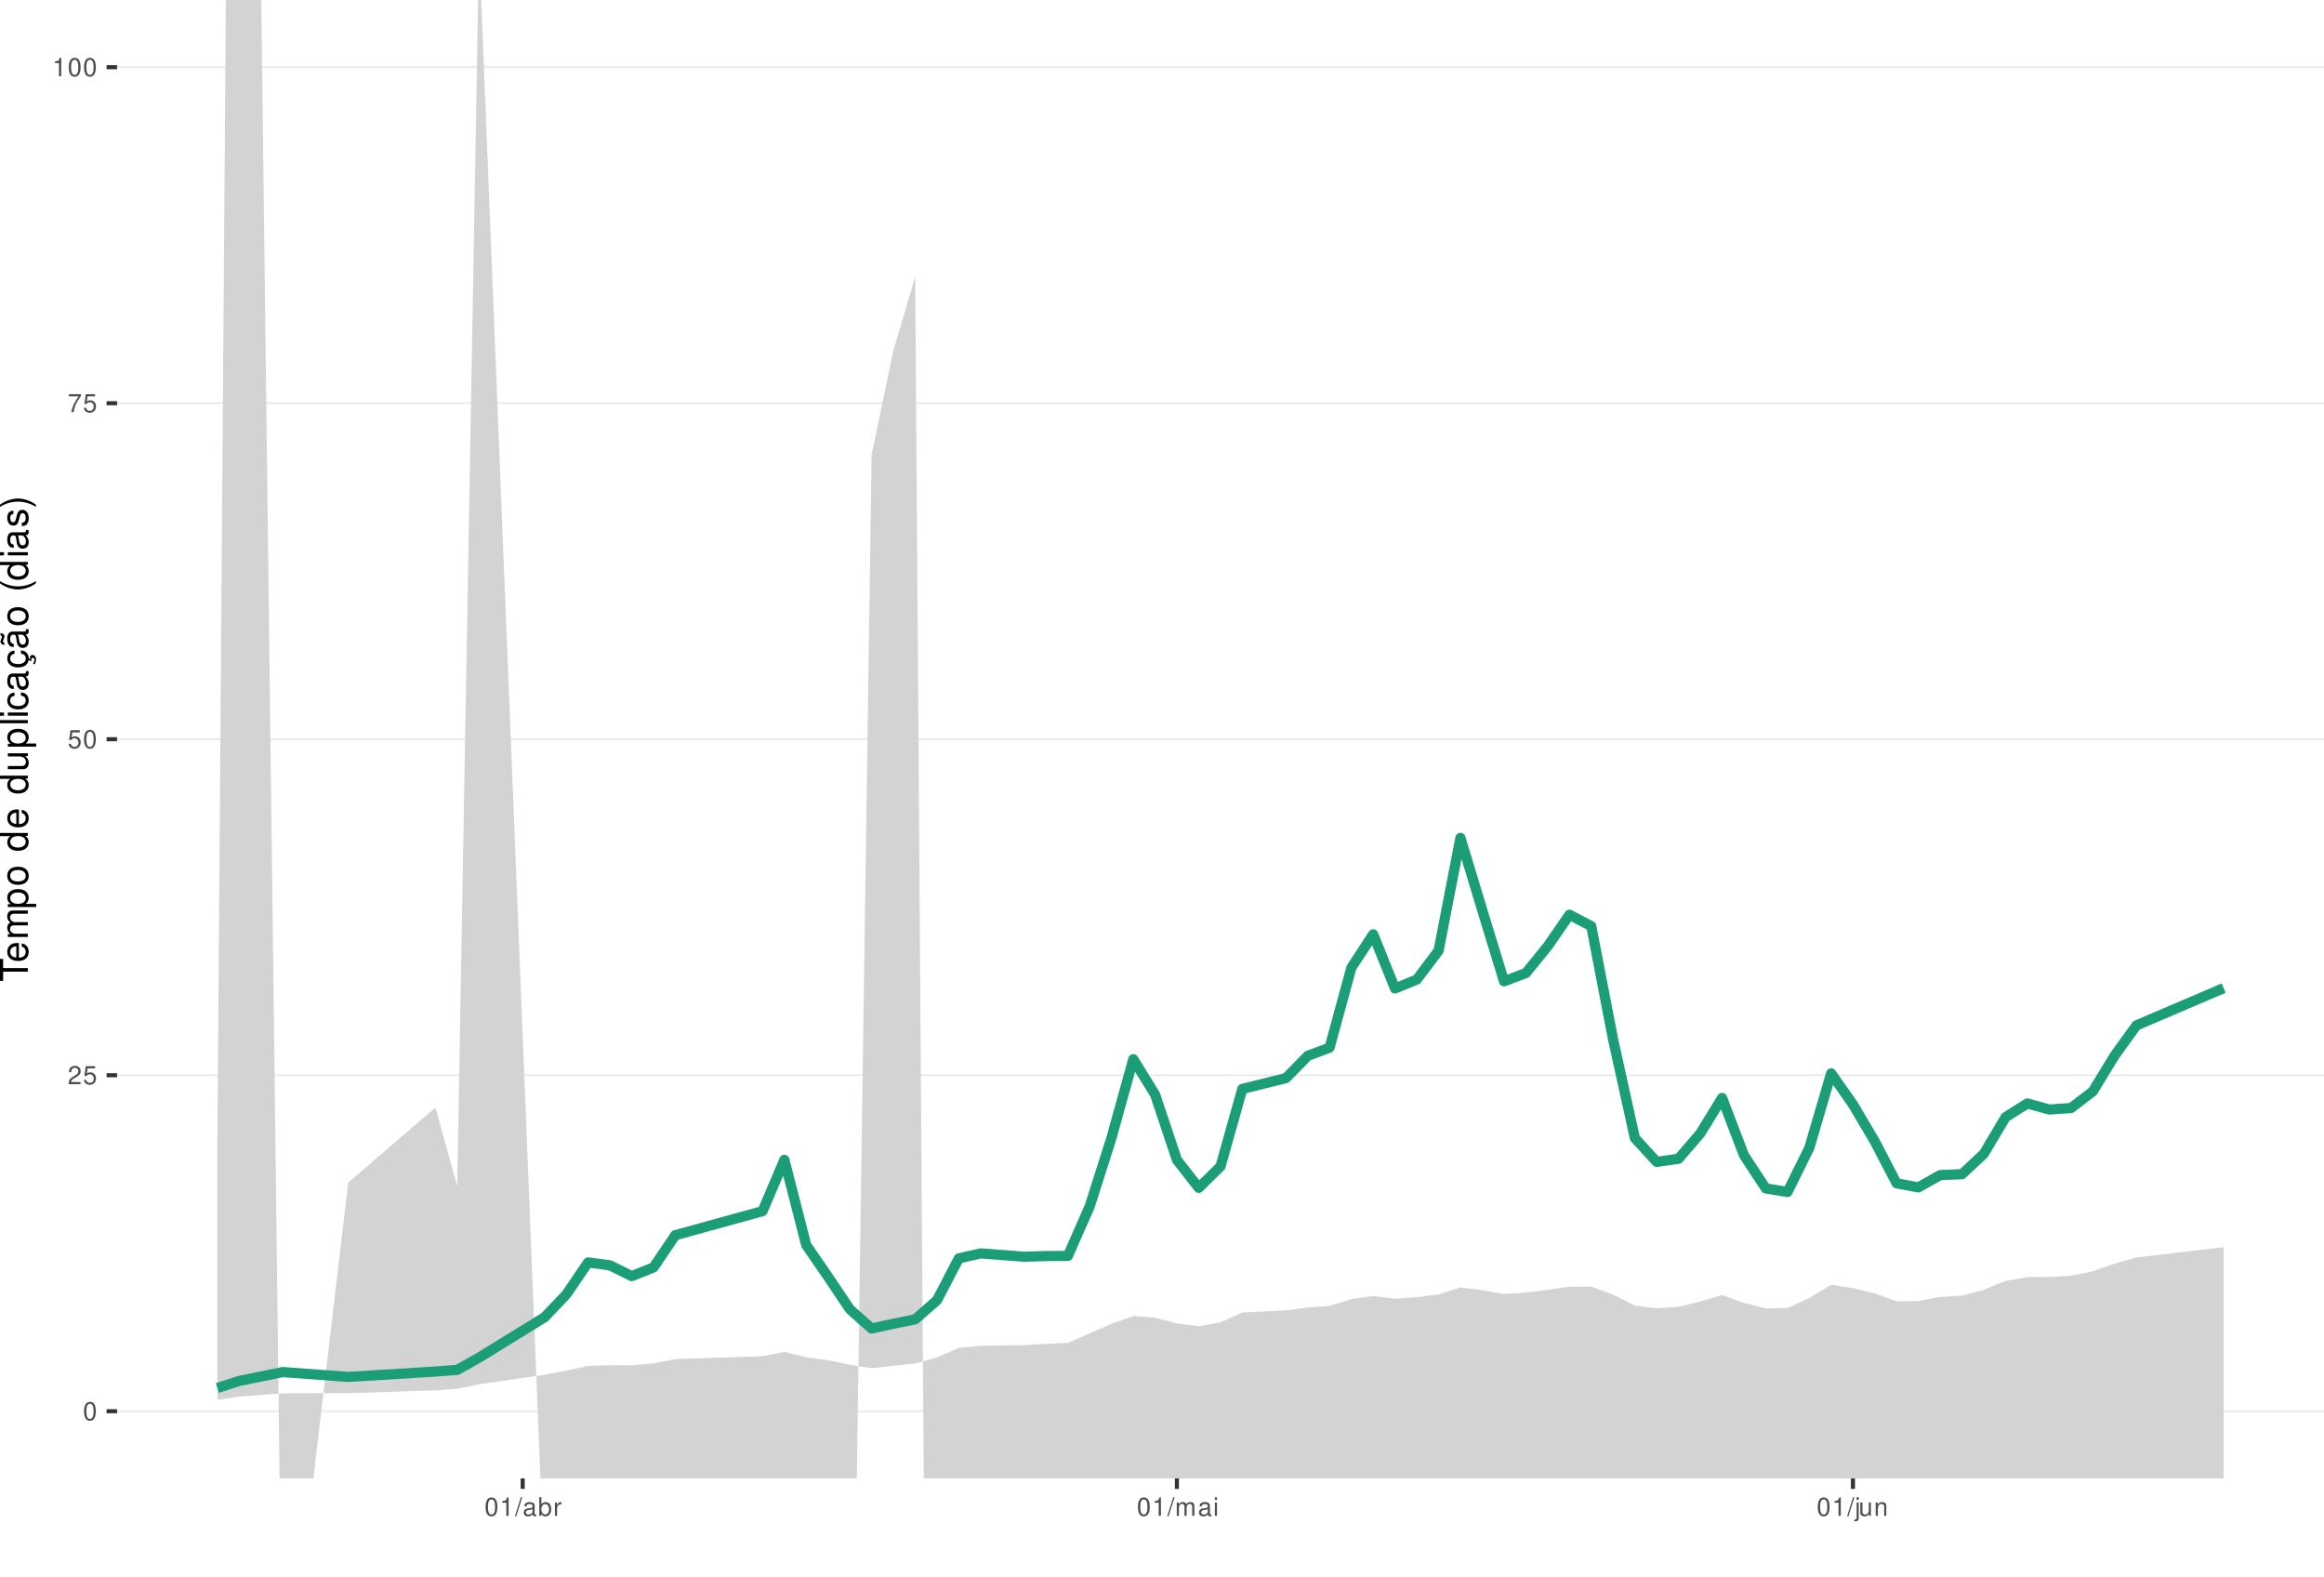
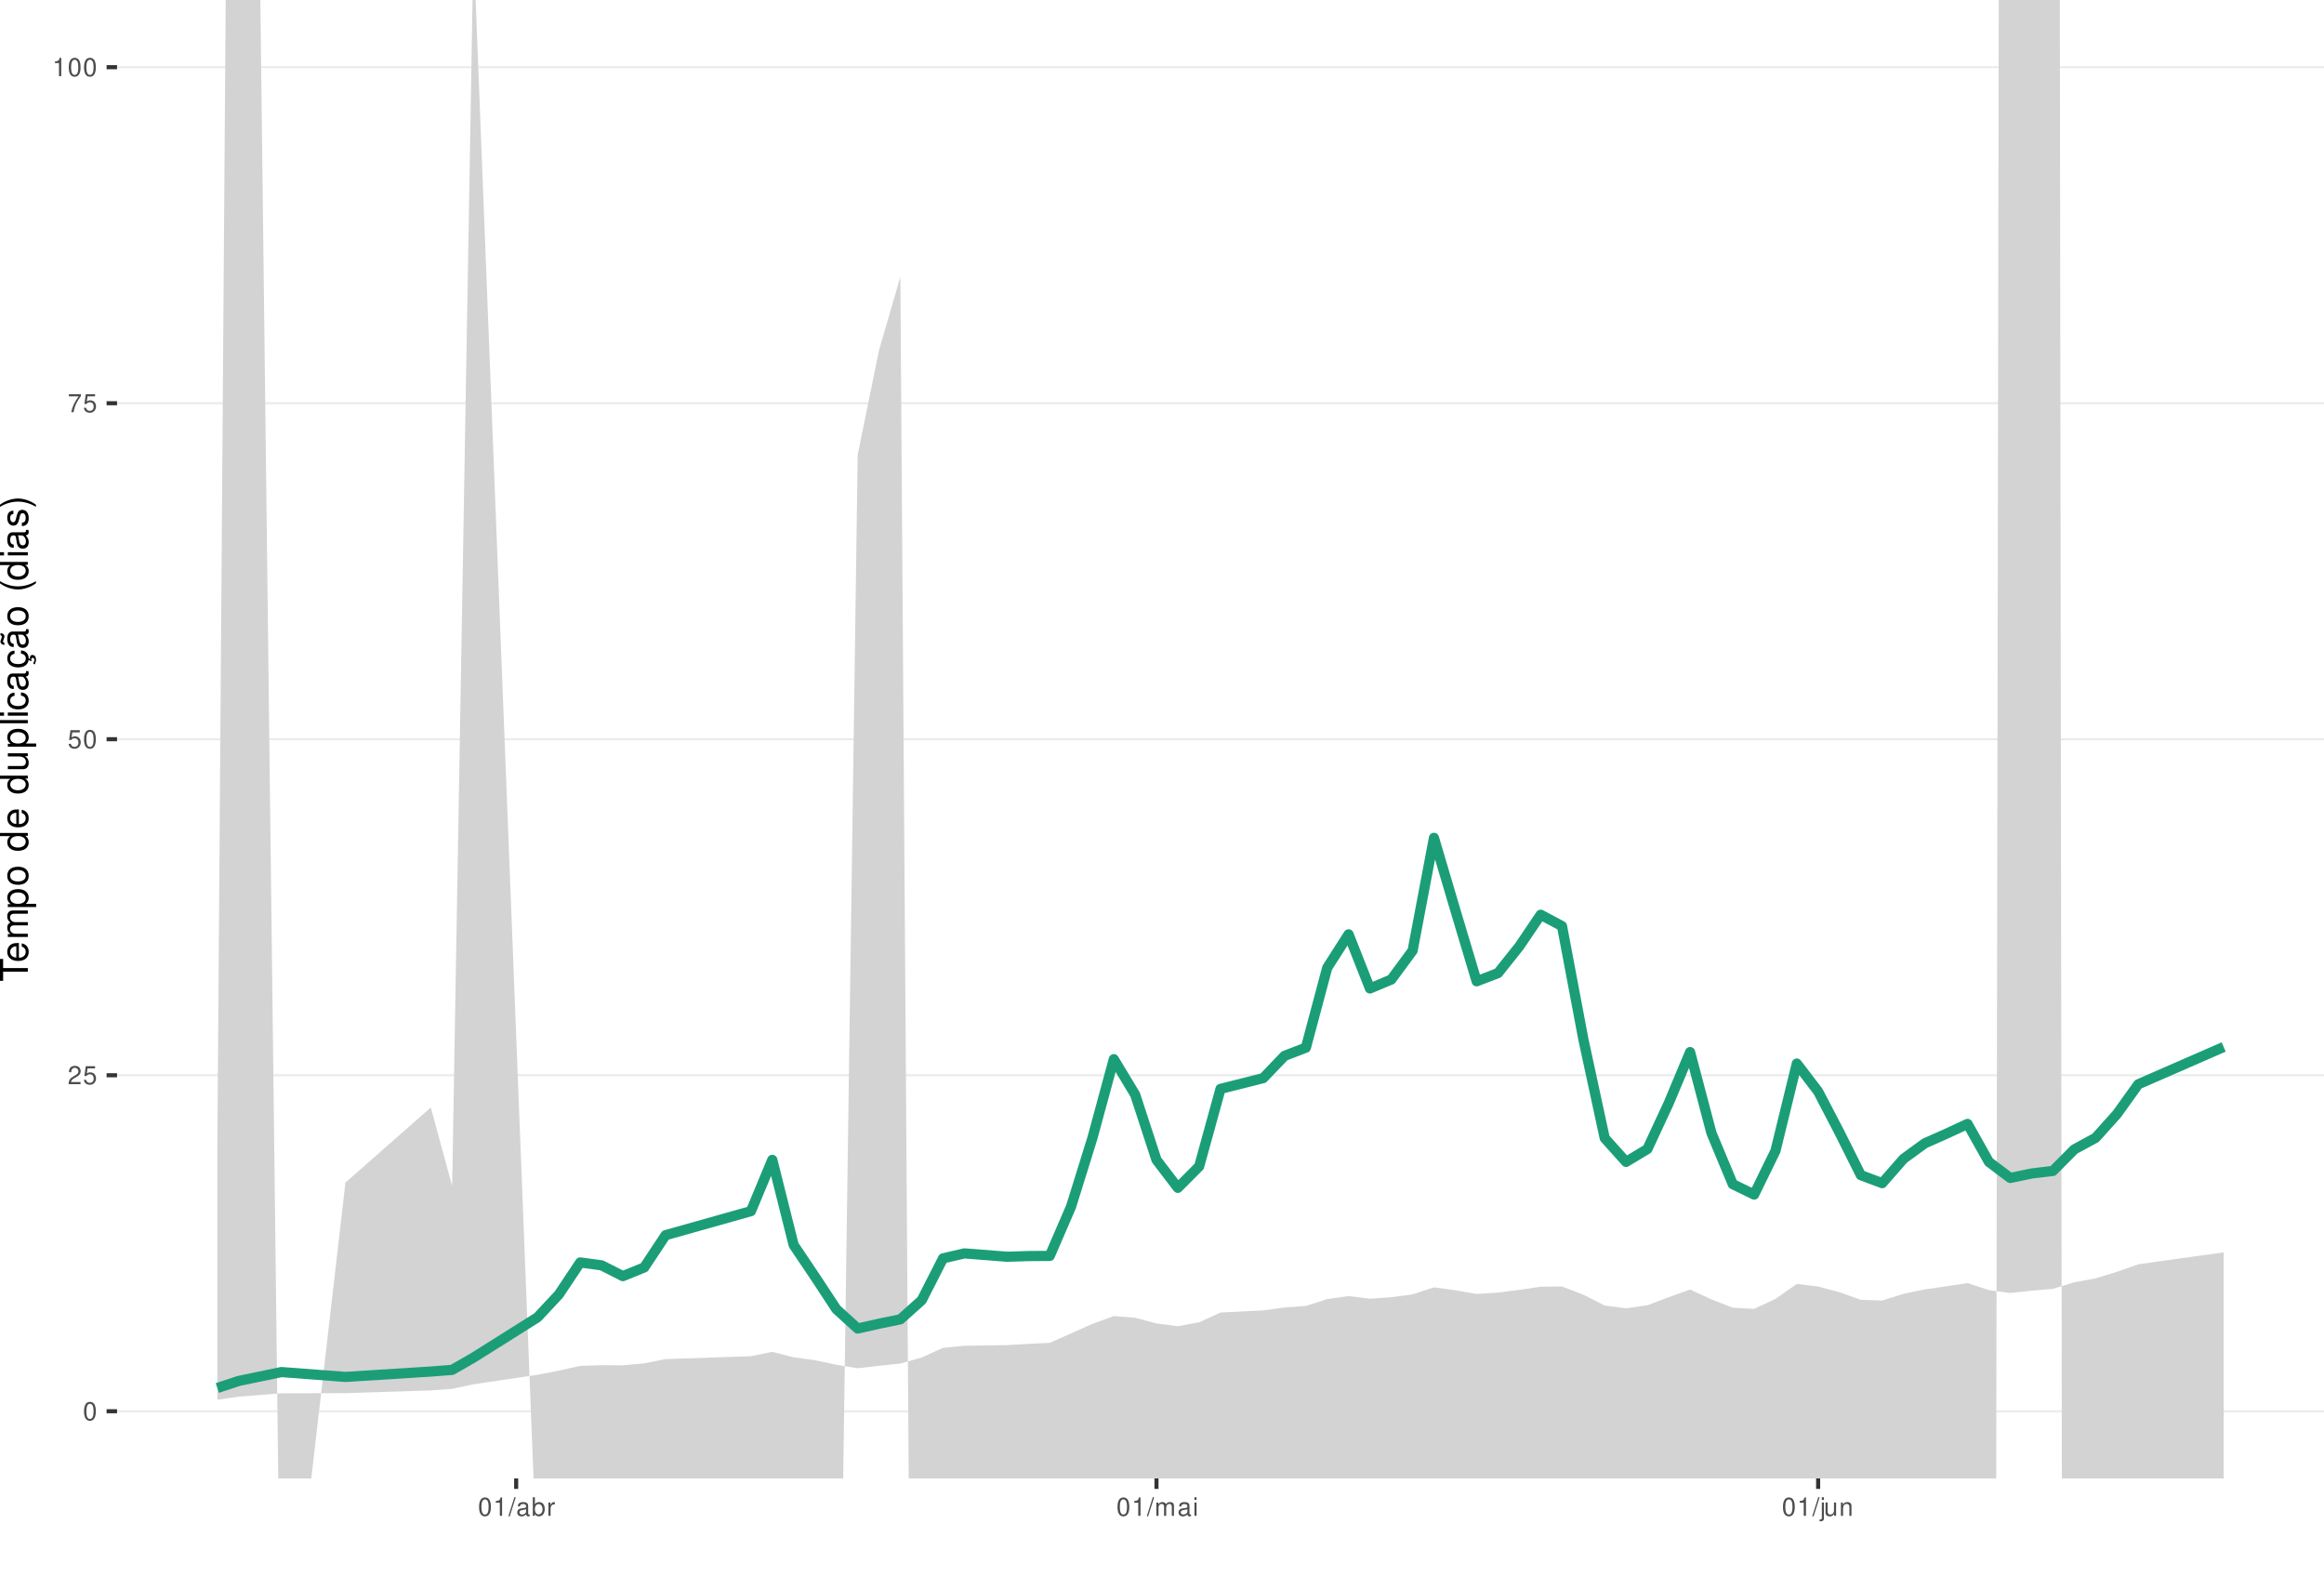
<svg xmlns="http://www.w3.org/2000/svg" xmlns:xlink="http://www.w3.org/1999/xlink" width="609pt" height="413pt" viewBox="0 0 609 413" version="1.1">
  <defs>
    <g>
      <symbol overflow="visible" id="glyph0-0">
        <path style="stroke:none;" d="" />
      </symbol>
      <symbol overflow="visible" id="glyph0-1">
        <path style="stroke:none;" d="M 1.828 -4.812 C 1.391 -4.812 0.984 -4.609 0.75 -4.281 C 0.438 -3.859 0.281 -3.219 0.281 -2.328 C 0.281 -0.703 0.812 0.156 1.828 0.156 C 2.828 0.156 3.375 -0.703 3.375 -2.297 C 3.375 -3.219 3.234 -3.844 2.922 -4.281 C 2.672 -4.625 2.281 -4.812 1.828 -4.812 Z M 1.828 -4.297 C 2.469 -4.297 2.781 -3.641 2.781 -2.344 C 2.781 -0.969 2.469 -0.328 1.812 -0.328 C 1.203 -0.328 0.891 -1 0.891 -2.328 C 0.891 -3.641 1.203 -4.297 1.828 -4.297 Z M 1.828 -4.297 " />
      </symbol>
      <symbol overflow="visible" id="glyph0-2">
        <path style="stroke:none;" d="M 3.375 -0.578 L 0.891 -0.578 C 0.938 -0.984 1.156 -1.234 1.734 -1.578 L 2.406 -1.953 C 3.062 -2.328 3.406 -2.812 3.406 -3.406 C 3.406 -3.812 3.234 -4.188 2.969 -4.438 C 2.688 -4.688 2.344 -4.812 1.891 -4.812 C 1.297 -4.812 0.844 -4.594 0.578 -4.188 C 0.422 -3.938 0.344 -3.641 0.328 -3.141 L 0.922 -3.141 C 0.938 -3.469 0.984 -3.672 1.062 -3.828 C 1.219 -4.125 1.516 -4.297 1.875 -4.297 C 2.406 -4.297 2.797 -3.906 2.797 -3.391 C 2.797 -3.016 2.578 -2.672 2.156 -2.438 L 1.547 -2.078 C 0.562 -1.516 0.281 -1.062 0.219 0 L 3.375 0 Z M 3.375 -0.578 " />
      </symbol>
      <symbol overflow="visible" id="glyph0-3">
        <path style="stroke:none;" d="M 3.172 -4.719 L 0.734 -4.719 L 0.375 -2.156 L 0.922 -2.156 C 1.188 -2.469 1.422 -2.594 1.797 -2.594 C 2.422 -2.594 2.812 -2.156 2.812 -1.453 C 2.812 -0.781 2.422 -0.359 1.781 -0.359 C 1.266 -0.359 0.953 -0.625 0.812 -1.156 L 0.234 -1.156 C 0.312 -0.766 0.375 -0.578 0.516 -0.406 C 0.781 -0.047 1.266 0.156 1.797 0.156 C 2.75 0.156 3.422 -0.547 3.422 -1.531 C 3.422 -2.469 2.797 -3.109 1.891 -3.109 C 1.562 -3.109 1.297 -3.016 1.016 -2.828 L 1.203 -4.141 L 3.172 -4.141 Z M 3.172 -4.719 " />
      </symbol>
      <symbol overflow="visible" id="glyph0-4">
        <path style="stroke:none;" d="M 3.469 -4.719 L 0.312 -4.719 L 0.312 -4.141 L 2.859 -4.141 C 1.734 -2.531 1.266 -1.547 0.922 0 L 1.547 0 C 1.797 -1.516 2.391 -2.812 3.469 -4.234 Z M 3.469 -4.719 " />
      </symbol>
      <symbol overflow="visible" id="glyph0-5">
        <path style="stroke:none;" d="M 1.719 -3.422 L 1.719 0 L 2.312 0 L 2.312 -4.812 L 1.922 -4.812 C 1.719 -4.078 1.578 -3.969 0.672 -3.859 L 0.672 -3.422 Z M 1.719 -3.422 " />
      </symbol>
      <symbol overflow="visible" id="glyph0-6">
        <path style="stroke:none;" d="M 1.531 -4.859 L -0.047 0.141 L 0.312 0.141 L 1.891 -4.859 Z M 1.531 -4.859 " />
      </symbol>
      <symbol overflow="visible" id="glyph0-7">
        <path style="stroke:none;" d="M 3.562 -0.328 C 3.5 -0.312 3.469 -0.312 3.438 -0.312 C 3.25 -0.312 3.141 -0.406 3.141 -0.578 L 3.141 -2.641 C 3.141 -3.25 2.688 -3.594 1.828 -3.594 C 1.312 -3.594 0.906 -3.438 0.672 -3.188 C 0.516 -3 0.453 -2.797 0.438 -2.453 L 0.984 -2.453 C 1.031 -2.875 1.297 -3.078 1.812 -3.078 C 2.312 -3.078 2.594 -2.891 2.594 -2.562 L 2.594 -2.406 C 2.578 -2.172 2.469 -2.078 2.016 -2.031 C 1.219 -1.922 1.109 -1.891 0.891 -1.812 C 0.484 -1.641 0.281 -1.328 0.281 -0.875 C 0.281 -0.25 0.719 0.156 1.422 0.156 C 1.859 0.156 2.219 0 2.609 -0.359 C 2.656 0 2.828 0.156 3.188 0.156 C 3.297 0.156 3.375 0.141 3.562 0.094 Z M 2.594 -1.094 C 2.594 -0.906 2.531 -0.797 2.375 -0.641 C 2.141 -0.438 1.875 -0.328 1.547 -0.328 C 1.109 -0.328 0.859 -0.547 0.859 -0.891 C 0.859 -1.266 1.094 -1.438 1.703 -1.531 C 2.297 -1.609 2.406 -1.641 2.594 -1.719 Z M 2.594 -1.094 " />
      </symbol>
      <symbol overflow="visible" id="glyph0-8">
        <path style="stroke:none;" d="M 0.359 -4.859 L 0.359 0 L 0.859 0 L 0.859 -0.453 C 1.125 -0.047 1.484 0.156 1.969 0.156 C 2.875 0.156 3.484 -0.594 3.484 -1.75 C 3.484 -2.891 2.922 -3.594 1.984 -3.594 C 1.516 -3.594 1.172 -3.406 0.906 -3.016 L 0.906 -4.859 Z M 1.891 -3.062 C 2.5 -3.062 2.906 -2.531 2.906 -1.703 C 2.906 -0.906 2.484 -0.359 1.891 -0.359 C 1.297 -0.359 0.906 -0.906 0.906 -1.719 C 0.906 -2.531 1.297 -3.062 1.891 -3.062 Z M 1.891 -3.062 " />
      </symbol>
      <symbol overflow="visible" id="glyph0-9">
        <path style="stroke:none;" d="M 0.453 -3.484 L 0.453 0 L 1.016 0 L 1.016 -1.812 C 1.031 -2.656 1.375 -3.016 2.141 -3 L 2.141 -3.562 C 2.047 -3.578 1.984 -3.594 1.922 -3.594 C 1.562 -3.594 1.297 -3.375 0.969 -2.859 L 0.969 -3.484 Z M 0.453 -3.484 " />
      </symbol>
      <symbol overflow="visible" id="glyph0-10">
        <path style="stroke:none;" d="M 0.469 -3.484 L 0.469 0 L 1.031 0 L 1.031 -2.188 C 1.031 -2.703 1.391 -3.109 1.844 -3.109 C 2.25 -3.109 2.484 -2.844 2.484 -2.406 L 2.484 0 L 3.047 0 L 3.047 -2.188 C 3.047 -2.703 3.422 -3.109 3.875 -3.109 C 4.266 -3.109 4.516 -2.844 4.516 -2.406 L 4.516 0 L 5.078 0 L 5.078 -2.609 C 5.078 -3.234 4.719 -3.594 4.062 -3.594 C 3.594 -3.594 3.312 -3.453 2.984 -3.062 C 2.781 -3.422 2.5 -3.594 2.047 -3.594 C 1.578 -3.594 1.266 -3.422 0.984 -3 L 0.984 -3.484 Z M 0.469 -3.484 " />
      </symbol>
      <symbol overflow="visible" id="glyph0-11">
        <path style="stroke:none;" d="M 1 -3.484 L 0.453 -3.484 L 0.453 0 L 1 0 Z M 1 -4.859 L 0.438 -4.859 L 0.438 -4.156 L 1 -4.156 Z M 1 -4.859 " />
      </symbol>
      <symbol overflow="visible" id="glyph0-12">
        <path style="stroke:none;" d="M 0.469 -3.484 L 0.469 0.5 C 0.469 0.859 0.359 0.969 0.016 0.969 C -0.031 0.969 -0.047 0.969 -0.125 0.953 L -0.125 1.438 C -0.047 1.438 -0.016 1.453 0.062 1.453 C 0.688 1.453 1.016 1.203 1.016 0.719 L 1.016 -3.484 Z M 1.016 -4.859 L 0.469 -4.859 L 0.469 -4.156 L 1.016 -4.156 Z M 1.016 -4.859 " />
      </symbol>
      <symbol overflow="visible" id="glyph0-13">
        <path style="stroke:none;" d="M 3.203 0 L 3.203 -3.484 L 2.656 -3.484 L 2.656 -1.516 C 2.656 -0.797 2.281 -0.328 1.703 -0.328 C 1.266 -0.328 0.984 -0.594 0.984 -1.016 L 0.984 -3.484 L 0.438 -3.484 L 0.438 -0.797 C 0.438 -0.219 0.859 0.156 1.547 0.156 C 2.062 0.156 2.391 -0.031 2.703 -0.484 L 2.703 0 Z M 3.203 0 " />
      </symbol>
      <symbol overflow="visible" id="glyph0-14">
        <path style="stroke:none;" d="M 0.469 -3.484 L 0.469 0 L 1.031 0 L 1.031 -1.922 C 1.031 -2.641 1.391 -3.109 1.969 -3.109 C 2.406 -3.109 2.688 -2.828 2.688 -2.422 L 2.688 0 L 3.234 0 L 3.234 -2.641 C 3.234 -3.219 2.812 -3.594 2.141 -3.594 C 1.625 -3.594 1.281 -3.391 0.984 -2.906 L 0.984 -3.484 Z M 0.469 -3.484 " />
      </symbol>
      <symbol overflow="visible" id="glyph1-0">
        <path style="stroke:none;" d="" />
      </symbol>
      <symbol overflow="visible" id="glyph1-1">
        <path style="stroke:none;" d="M -6.469 -3.547 L -6.469 -5.938 L -7.297 -5.938 L -7.297 -0.203 L -6.469 -0.203 L -6.469 -2.609 L 0 -2.609 L 0 -3.547 Z M -6.469 -3.547 " />
      </symbol>
      <symbol overflow="visible" id="glyph1-2">
        <path style="stroke:none;" d="M -2.344 -5.125 C -3.141 -5.125 -3.625 -5.062 -4.016 -4.922 C -4.875 -4.578 -5.391 -3.781 -5.391 -2.797 C -5.391 -1.344 -4.281 -0.406 -2.547 -0.406 C -0.812 -0.406 0.234 -1.297 0.234 -2.781 C 0.234 -3.984 -0.453 -4.812 -1.594 -5.016 L -1.594 -4.188 C -0.906 -3.953 -0.547 -3.484 -0.547 -2.812 C -0.547 -2.281 -0.781 -1.828 -1.219 -1.547 C -1.516 -1.344 -1.812 -1.281 -2.344 -1.266 Z M -3.016 -1.297 C -3.984 -1.359 -4.625 -1.953 -4.625 -2.797 C -4.625 -3.641 -3.953 -4.234 -3.016 -4.234 Z M -3.016 -1.297 " />
      </symbol>
      <symbol overflow="visible" id="glyph1-3">
        <path style="stroke:none;" d="M -5.234 -0.703 L 0 -0.703 L 0 -1.547 L -3.297 -1.547 C -4.047 -1.547 -4.656 -2.094 -4.656 -2.766 C -4.656 -3.391 -4.281 -3.734 -3.609 -3.734 L 0 -3.734 L 0 -4.578 L -3.297 -4.578 C -4.047 -4.578 -4.656 -5.125 -4.656 -5.812 C -4.656 -6.422 -4.266 -6.781 -3.609 -6.781 L 0 -6.781 L 0 -7.625 L -3.938 -7.625 C -4.875 -7.625 -5.391 -7.078 -5.391 -6.094 C -5.391 -5.406 -5.188 -4.984 -4.594 -4.484 C -5.156 -4.188 -5.391 -3.766 -5.391 -3.078 C -5.391 -2.375 -5.125 -1.906 -4.5 -1.469 L -5.234 -1.469 Z M -5.234 -0.703 " />
      </symbol>
      <symbol overflow="visible" id="glyph1-4">
        <path style="stroke:none;" d="M 2.188 -0.547 L 2.188 -1.375 L -0.547 -1.375 C -0.016 -1.812 0.234 -2.312 0.234 -2.984 C 0.234 -4.344 -0.859 -5.234 -2.531 -5.234 C -4.297 -5.234 -5.391 -4.375 -5.391 -2.984 C -5.391 -2.266 -5.062 -1.703 -4.453 -1.312 L -5.234 -1.312 L -5.234 -0.547 Z M -4.609 -2.844 C -4.609 -3.766 -3.797 -4.359 -2.547 -4.359 C -1.359 -4.359 -0.547 -3.75 -0.547 -2.844 C -0.547 -1.953 -1.344 -1.375 -2.578 -1.375 C -3.812 -1.375 -4.609 -1.953 -4.609 -2.844 Z M -4.609 -2.844 " />
      </symbol>
      <symbol overflow="visible" id="glyph1-5">
        <path style="stroke:none;" d="M -5.391 -2.719 C -5.391 -1.234 -4.344 -0.359 -2.578 -0.359 C -0.812 -0.359 0.234 -1.234 0.234 -2.734 C 0.234 -4.203 -0.812 -5.094 -2.547 -5.094 C -4.359 -5.094 -5.391 -4.234 -5.391 -2.719 Z M -4.625 -2.734 C -4.625 -3.672 -3.844 -4.234 -2.547 -4.234 C -1.312 -4.234 -0.547 -3.656 -0.547 -2.734 C -0.547 -1.797 -1.312 -1.234 -2.578 -1.234 C -3.844 -1.234 -4.625 -1.797 -4.625 -2.734 Z M -4.625 -2.734 " />
      </symbol>
      <symbol overflow="visible" id="glyph1-6">
        <path style="stroke:none;" d="" />
      </symbol>
      <symbol overflow="visible" id="glyph1-7">
        <path style="stroke:none;" d="M -7.297 -4.953 L -7.297 -4.125 L -4.578 -4.125 C -5.109 -3.766 -5.391 -3.203 -5.391 -2.516 C -5.391 -1.156 -4.297 -0.266 -2.625 -0.266 C -0.859 -0.266 0.234 -1.125 0.234 -2.547 C 0.234 -3.266 -0.047 -3.766 -0.688 -4.203 L 0 -4.203 L 0 -4.953 Z M -4.609 -2.656 C -4.609 -3.547 -3.812 -4.125 -2.562 -4.125 C -1.344 -4.125 -0.547 -3.547 -0.547 -2.656 C -0.547 -1.734 -1.359 -1.125 -2.578 -1.125 C -3.797 -1.125 -4.609 -1.734 -4.609 -2.656 Z M -4.609 -2.656 " />
      </symbol>
      <symbol overflow="visible" id="glyph1-8">
        <path style="stroke:none;" d="M 0 -4.812 L -5.234 -4.812 L -5.234 -3.984 L -2.266 -3.984 C -1.203 -3.984 -0.5 -3.438 -0.5 -2.562 C -0.5 -1.906 -0.906 -1.484 -1.531 -1.484 L -5.234 -1.484 L -5.234 -0.656 L -1.203 -0.656 C -0.328 -0.656 0.234 -1.297 0.234 -2.312 C 0.234 -3.094 -0.047 -3.578 -0.734 -4.062 L 0 -4.062 Z M 0 -4.812 " />
      </symbol>
      <symbol overflow="visible" id="glyph1-9">
        <path style="stroke:none;" d="M -7.297 -1.516 L -7.297 -0.688 L 0 -0.688 L 0 -1.516 Z M -7.297 -1.516 " />
      </symbol>
      <symbol overflow="visible" id="glyph1-10">
        <path style="stroke:none;" d="M -5.234 -1.5 L -5.234 -0.672 L 0 -0.672 L 0 -1.5 Z M -7.297 -1.5 L -7.297 -0.656 L -6.234 -0.656 L -6.234 -1.5 Z M -7.297 -1.5 " />
      </symbol>
      <symbol overflow="visible" id="glyph1-11">
        <path style="stroke:none;" d="M -3.484 -4.703 C -3.984 -4.672 -4.312 -4.562 -4.609 -4.359 C -5.094 -4 -5.391 -3.375 -5.391 -2.641 C -5.391 -1.219 -4.266 -0.312 -2.531 -0.312 C -0.844 -0.312 0.234 -1.203 0.234 -2.625 C 0.234 -3.875 -0.516 -4.672 -1.797 -4.766 L -1.797 -3.938 C -0.953 -3.797 -0.547 -3.359 -0.547 -2.656 C -0.547 -1.734 -1.297 -1.188 -2.531 -1.188 C -3.844 -1.188 -4.625 -1.719 -4.625 -2.625 C -4.625 -3.328 -4.203 -3.766 -3.484 -3.875 Z M -3.484 -4.703 " />
      </symbol>
      <symbol overflow="visible" id="glyph1-12">
        <path style="stroke:none;" d="M -0.484 -5.344 C -0.469 -5.266 -0.469 -5.219 -0.469 -5.172 C -0.469 -4.875 -0.625 -4.719 -0.875 -4.719 L -3.953 -4.719 C -4.891 -4.719 -5.391 -4.047 -5.391 -2.75 C -5.391 -1.984 -5.172 -1.375 -4.781 -1.016 C -4.516 -0.766 -4.203 -0.672 -3.688 -0.656 L -3.688 -1.484 C -4.328 -1.562 -4.625 -1.938 -4.625 -2.719 C -4.625 -3.484 -4.344 -3.891 -3.844 -3.891 L -3.625 -3.891 C -3.266 -3.875 -3.125 -3.703 -3.047 -3.016 C -2.891 -1.844 -2.844 -1.656 -2.719 -1.344 C -2.453 -0.734 -2 -0.422 -1.312 -0.422 C -0.375 -0.422 0.234 -1.078 0.234 -2.141 C 0.234 -2.797 0 -3.328 -0.547 -3.922 C 0 -3.984 0.234 -4.234 0.234 -4.781 C 0.234 -4.953 0.203 -5.062 0.141 -5.344 Z M -1.656 -3.891 C -1.375 -3.891 -1.203 -3.812 -0.969 -3.562 C -0.656 -3.219 -0.5 -2.812 -0.5 -2.312 C -0.5 -1.672 -0.812 -1.297 -1.344 -1.297 C -1.891 -1.297 -2.172 -1.656 -2.297 -2.547 C -2.422 -3.438 -2.453 -3.609 -2.594 -3.891 Z M -1.656 -3.891 " />
      </symbol>
      <symbol overflow="visible" id="glyph1-13">
        <path style="stroke:none;" d="M 0.234 -2.641 C 0.234 -3.875 -0.547 -4.703 -1.797 -4.766 L -1.797 -3.938 C -0.953 -3.797 -0.531 -3.359 -0.531 -2.656 C -0.531 -1.734 -1.281 -1.188 -2.516 -1.188 C -3.844 -1.188 -4.625 -1.719 -4.625 -2.625 C -4.625 -3.328 -4.203 -3.766 -3.484 -3.875 L -3.484 -4.703 C -3.984 -4.672 -4.312 -4.562 -4.609 -4.359 C -5.094 -4 -5.391 -3.375 -5.391 -2.641 C -5.391 -1.219 -4.266 -0.312 -2.531 -0.312 C -1.469 -0.312 -0.625 -0.672 -0.156 -1.312 C 0.047 -1.594 0.125 -1.812 0.203 -2.25 L 0.922 -1.938 L 0.984 -2.062 C 0.938 -2.188 0.906 -2.25 0.906 -2.375 C 0.906 -2.656 1.047 -2.828 1.281 -2.828 C 1.547 -2.828 1.734 -2.594 1.734 -2.297 C 1.734 -2.031 1.672 -1.844 1.438 -1.406 L 1.406 -1.312 L 1.812 -1.094 C 2.078 -1.75 2.141 -1.953 2.141 -2.344 C 2.141 -3.109 1.781 -3.578 1.203 -3.578 C 0.781 -3.578 0.547 -3.297 0.547 -2.797 C 0.547 -2.703 0.547 -2.641 0.562 -2.516 Z M 0.234 -2.641 " />
      </symbol>
      <symbol overflow="visible" id="glyph1-14">
        <path style="stroke:none;" d="M -0.484 -5.344 C -0.469 -5.266 -0.469 -5.219 -0.469 -5.172 C -0.469 -4.875 -0.625 -4.719 -0.875 -4.719 L -3.953 -4.719 C -4.891 -4.719 -5.391 -4.047 -5.391 -2.75 C -5.391 -1.984 -5.172 -1.375 -4.781 -1.016 C -4.516 -0.766 -4.203 -0.672 -3.688 -0.656 L -3.688 -1.484 C -4.328 -1.562 -4.625 -1.938 -4.625 -2.719 C -4.625 -3.484 -4.344 -3.891 -3.844 -3.891 L -3.625 -3.891 C -3.266 -3.875 -3.125 -3.703 -3.047 -3.016 C -2.891 -1.844 -2.844 -1.656 -2.719 -1.344 C -2.453 -0.734 -2 -0.422 -1.312 -0.422 C -0.375 -0.422 0.234 -1.078 0.234 -2.141 C 0.234 -2.797 0 -3.328 -0.547 -3.922 C 0 -3.984 0.234 -4.234 0.234 -4.781 C 0.234 -4.953 0.203 -5.062 0.141 -5.344 Z M -1.656 -3.891 C -1.375 -3.891 -1.203 -3.812 -0.969 -3.562 C -0.656 -3.219 -0.5 -2.812 -0.5 -2.312 C -0.5 -1.672 -0.812 -1.297 -1.344 -1.297 C -1.891 -1.297 -2.172 -1.656 -2.297 -2.547 C -2.422 -3.438 -2.453 -3.609 -2.594 -3.891 Z M -7.172 -3.75 C -6.922 -3.672 -6.812 -3.547 -6.812 -3.375 C -6.812 -3.25 -6.875 -2.984 -6.984 -2.734 C -7.156 -2.312 -7.172 -2.25 -7.172 -2.047 C -7.172 -1.594 -6.797 -1.297 -6.141 -1.188 L -6.141 -1.766 C -6.375 -1.812 -6.5 -1.938 -6.5 -2.094 C -6.5 -2.203 -6.469 -2.344 -6.375 -2.578 C -6.156 -3.156 -6.125 -3.234 -6.125 -3.438 C -6.125 -3.922 -6.484 -4.219 -7.172 -4.312 Z M -7.172 -3.75 " />
      </symbol>
      <symbol overflow="visible" id="glyph1-15">
        <path style="stroke:none;" d="M -7.297 -2.359 C -5.984 -1.359 -4.156 -0.734 -2.594 -0.734 C -1.016 -0.734 0.812 -1.359 2.125 -2.359 L 2.125 -2.906 C 0.688 -2.031 -0.984 -1.547 -2.594 -1.547 C -4.188 -1.547 -5.875 -2.031 -7.297 -2.906 Z M -7.297 -2.359 " />
      </symbol>
      <symbol overflow="visible" id="glyph1-16">
        <path style="stroke:none;" d="M -3.781 -4.375 C -4.812 -4.375 -5.391 -3.688 -5.391 -2.484 C -5.391 -1.266 -4.766 -0.469 -3.797 -0.469 C -2.969 -0.469 -2.578 -0.891 -2.281 -2.125 L -2.094 -2.906 C -1.953 -3.484 -1.734 -3.719 -1.375 -3.719 C -0.875 -3.719 -0.547 -3.234 -0.547 -2.5 C -0.547 -2.047 -0.672 -1.672 -0.891 -1.453 C -1.047 -1.328 -1.188 -1.266 -1.562 -1.219 L -1.562 -0.344 C -0.344 -0.375 0.234 -1.062 0.234 -2.438 C 0.234 -3.75 -0.422 -4.594 -1.438 -4.594 C -2.203 -4.594 -2.641 -4.156 -2.891 -3.109 L -3.078 -2.312 C -3.234 -1.625 -3.453 -1.344 -3.828 -1.344 C -4.312 -1.344 -4.625 -1.766 -4.625 -2.453 C -4.625 -3.125 -4.328 -3.484 -3.781 -3.5 Z M -3.781 -4.375 " />
      </symbol>
      <symbol overflow="visible" id="glyph1-17">
        <path style="stroke:none;" d="M 2.125 -0.938 C 0.812 -1.938 -1.016 -2.562 -2.578 -2.562 C -4.156 -2.562 -5.984 -1.938 -7.297 -0.938 L -7.297 -0.375 C -5.859 -1.266 -4.188 -1.75 -2.578 -1.75 C -0.984 -1.75 0.703 -1.266 2.125 -0.375 Z M 2.125 -0.938 " />
      </symbol>
    </g>
    <clipPath id="clip1">
      <path d="M 30.672 0 L 609 0 L 609 387.328 L 30.672 387.328 Z M 30.672 0 " />
    </clipPath>
    <clipPath id="clip2">
      <path d="M 30.672 369 L 609 369 L 609 370 L 30.672 370 Z M 30.672 369 " />
    </clipPath>
    <clipPath id="clip3">
      <path d="M 30.672 281 L 609 281 L 609 282 L 30.672 282 Z M 30.672 281 " />
    </clipPath>
    <clipPath id="clip4">
      <path d="M 30.672 193 L 609 193 L 609 194 L 30.672 194 Z M 30.672 193 " />
    </clipPath>
    <clipPath id="clip5">
      <path d="M 30.672 105 L 609 105 L 609 106 L 30.672 106 Z M 30.672 105 " />
    </clipPath>
    <clipPath id="clip6">
      <path d="M 30.672 17 L 609 17 L 609 18 L 30.672 18 Z M 30.672 17 " />
    </clipPath>
    <clipPath id="clip7">
      <path d="M 56 0 L 583 0 L 583 387.328 L 56 387.328 Z M 56 0 " />
    </clipPath>
  </defs>
  <g id="surface16">
    <rect x="0" y="0" width="609" height="413" style="fill:rgb(100%,100%,100%);fill-opacity:1;stroke:none;" />
    <rect x="0" y="0" width="609" height="413" style="fill:rgb(100%,100%,100%);fill-opacity:1;stroke:none;" />
    <path style="fill:none;stroke-width:1.067;stroke-linecap:round;stroke-linejoin:round;stroke:rgb(100%,100%,100%);stroke-opacity:1;stroke-miterlimit:10;" d="M 0 413 L 609 413 L 609 0 L 0 0 Z M 0 413 " />
    <g clip-path="url(#clip1)" clip-rule="nonzero">
      <path style=" stroke:none;fill-rule:nonzero;fill:rgb(100%,100%,100%);fill-opacity:1;" d="M 30.672 387.328 L 609 387.328 L 609 0 L 30.672 0 Z M 30.672 387.328 " />
    </g>
    <g clip-path="url(#clip2)" clip-rule="nonzero">
      <path style="fill:none;stroke-width:0.533;stroke-linecap:butt;stroke-linejoin:round;stroke:rgb(92.157%,92.157%,92.157%);stroke-opacity:1;stroke-miterlimit:10;" d="M 30.672 369.723 L 609 369.723 " />
    </g>
    <g clip-path="url(#clip3)" clip-rule="nonzero">
      <path style="fill:none;stroke-width:0.533;stroke-linecap:butt;stroke-linejoin:round;stroke:rgb(92.157%,92.157%,92.157%);stroke-opacity:1;stroke-miterlimit:10;" d="M 30.672 281.695 L 609 281.695 " />
    </g>
    <g clip-path="url(#clip4)" clip-rule="nonzero">
      <path style="fill:none;stroke-width:0.533;stroke-linecap:butt;stroke-linejoin:round;stroke:rgb(92.157%,92.157%,92.157%);stroke-opacity:1;stroke-miterlimit:10;" d="M 30.672 193.664 L 609 193.664 " />
    </g>
    <g clip-path="url(#clip5)" clip-rule="nonzero">
      <path style="fill:none;stroke-width:0.533;stroke-linecap:butt;stroke-linejoin:round;stroke:rgb(92.157%,92.157%,92.157%);stroke-opacity:1;stroke-miterlimit:10;" d="M 30.672 105.637 L 609 105.637 " />
    </g>
    <g clip-path="url(#clip6)" clip-rule="nonzero">
      <path style="fill:none;stroke-width:0.533;stroke-linecap:butt;stroke-linejoin:round;stroke:rgb(92.157%,92.157%,92.157%);stroke-opacity:1;stroke-miterlimit:10;" d="M 30.672 17.605 L 609 17.605 " />
    </g>
    <g clip-path="url(#clip7)" clip-rule="nonzero">
-       <path style=" stroke:none;fill-rule:nonzero;fill:rgb(82.745%,82.745%,82.745%);fill-opacity:1;" d="M 56.957 300.422 L 59.191 0 L 68.473 0 L 73.582 413 L 79.086 413 L 91.246 309.812 L 114.105 290.141 L 119.82 310.719 L 125.285 0 L 126.105 0 L 142.641 413 L 143.336 413 L 148.395 405.52 L 154.109 400.629 L 159.824 402.926 L 165.539 407.898 L 171.254 407.844 L 176.969 403.559 L 199.828 402.035 L 205.543 399.387 L 211.258 410.434 L 212.195 413 L 224.148 413 L 228.398 119.16 L 234.113 91.777 L 239.828 72.5 L 242.246 413 L 582.711 413 L 582.711 326.754 L 576.996 327.414 L 571.281 328.078 L 565.566 328.75 L 559.852 329.43 L 554.141 331.043 L 548.426 333.051 L 542.711 334.199 L 536.996 334.566 L 531.281 334.566 L 525.566 335.574 L 519.852 337.898 L 514.137 339.426 L 508.422 339.77 L 502.707 340.859 L 496.992 340.906 L 491.277 338.855 L 485.562 337.461 L 479.848 336.582 L 474.133 340.047 L 468.418 342.66 L 462.703 342.75 L 456.988 341.332 L 451.273 339.285 L 445.559 340.969 L 439.844 342.363 L 434.129 342.754 L 428.414 342.035 L 422.699 339.191 L 416.984 337.047 L 411.27 337.094 L 405.555 337.914 L 399.84 338.625 L 394.125 338.996 L 388.414 338.008 L 382.699 337.262 L 376.984 339.105 L 371.27 339.844 L 365.555 340.238 L 359.84 339.535 L 354.125 340.34 L 348.41 342.133 L 342.695 342.535 L 336.98 343.293 L 325.551 343.855 L 319.836 346.418 L 314.121 347.438 L 308.406 346.719 L 302.691 345.23 L 296.977 344.785 L 291.262 346.824 L 285.547 349.32 L 279.832 351.801 L 274.117 352.07 L 268.402 352.395 L 256.973 352.566 L 251.258 353.105 L 245.543 355.633 L 239.828 357.223 L 234.113 357.816 L 228.398 358.453 L 222.684 357.539 L 216.973 356.352 L 211.258 355.586 L 205.543 354.164 L 199.828 355.301 L 176.969 356.062 L 171.254 357.176 L 165.539 357.691 L 159.824 357.652 L 154.109 357.832 L 148.395 359.074 L 142.68 360.172 L 125.535 362.652 L 119.82 363.848 L 114.105 364.262 L 91.246 364.98 L 74.102 365.02 L 62.672 365.887 L 56.957 366.715 Z M 56.957 300.422 " />
-     </g>
-     <path style="fill:none;stroke-width:2.667;stroke-linecap:butt;stroke-linejoin:round;stroke:rgb(10.588%,61.961%,46.667%);stroke-opacity:1;stroke-miterlimit:10;" d="M 56.957 363.629 L 62.672 361.781 L 74.102 359.457 L 91.246 360.73 L 114.105 359.32 L 119.82 358.883 L 125.535 355.668 L 142.68 345.117 L 148.395 339.125 L 154.109 330.738 L 159.824 331.492 L 165.539 334.324 L 171.254 332.043 L 176.969 323.594 L 199.828 317.297 L 205.543 303.863 L 211.258 326.156 L 216.973 334.465 L 222.684 342.973 L 228.398 348.055 L 234.113 346.789 L 239.828 345.641 L 245.543 340.641 L 251.258 329.668 L 256.973 328.367 L 268.402 329.242 L 274.117 329.066 L 279.832 329.027 L 285.547 316.074 L 291.262 298.102 L 296.977 277.492 L 302.691 286.77 L 308.406 303.863 L 314.121 311.191 L 319.836 305.566 L 325.551 285.27 L 336.98 282.449 L 342.695 276.613 L 348.41 274.465 L 354.125 253.523 L 359.84 244.781 L 365.555 258.961 L 371.27 256.625 L 376.984 249.043 L 382.699 219.504 L 388.414 238.41 L 394.125 257.082 L 399.84 254.934 L 405.555 247.914 L 411.27 239.645 L 416.984 242.625 L 422.699 272.273 L 428.414 298.164 L 434.129 304.391 L 439.844 303.582 L 445.559 296.938 L 451.273 287.641 L 456.988 302.621 L 462.703 311.336 L 468.418 312.277 L 474.133 300.711 L 479.848 281.203 L 485.562 289.34 L 491.277 299.016 L 496.992 310 L 502.707 311.078 L 508.422 307.84 L 514.137 307.621 L 519.852 302.285 L 525.566 292.668 L 531.281 289.082 L 536.996 290.676 L 542.711 290.285 L 548.426 285.918 L 554.141 276.543 L 559.852 268.633 L 576.996 261.309 L 582.711 258.871 " />
+       <path style=" stroke:none;fill-rule:nonzero;fill:rgb(82.745%,82.745%,82.745%);fill-opacity:1;" d="M 56.957 300.422 L 59.145 0 L 68.227 0 L 73.227 413 L 78.613 413 L 90.52 309.812 L 112.891 290.141 L 118.484 310.719 L 123.832 0 L 124.637 0 L 140.816 413 L 141.496 413 L 146.449 405.52 L 152.043 400.629 L 157.637 402.926 L 163.227 407.898 L 168.82 407.844 L 174.414 403.559 L 196.785 402.035 L 202.379 399.387 L 207.973 410.434 L 208.891 413 L 220.59 413 L 224.754 119.16 L 230.344 91.777 L 235.938 72.5 L 238.305 413 L 523.062 413 L 523.77 0 L 539.777 0 L 540.344 413 L 582.711 413 L 582.711 328.102 L 577.121 328.871 L 571.527 329.648 L 565.934 330.43 L 560.34 331.223 L 554.746 333.184 L 549.152 334.91 L 543.559 335.938 L 537.969 337.66 L 532.375 338.141 L 526.781 338.738 L 521.188 337.988 L 515.594 336.145 L 510 336.992 L 504.41 337.805 L 498.816 338.957 L 493.223 340.715 L 487.629 340.535 L 482.035 338.539 L 476.441 337.059 L 470.852 336.359 L 465.258 340.293 L 459.664 342.898 L 454.07 342.598 L 448.477 340.418 L 442.883 337.836 L 437.293 339.84 L 431.699 341.945 L 426.105 342.754 L 420.512 342.035 L 414.918 339.191 L 409.324 337.047 L 403.734 337.094 L 398.141 337.914 L 392.547 338.625 L 386.953 338.996 L 381.359 338.008 L 375.766 337.262 L 370.172 339.105 L 364.582 339.844 L 358.988 340.238 L 353.395 339.535 L 347.801 340.34 L 342.207 342.133 L 336.613 342.535 L 331.023 343.293 L 319.836 343.855 L 314.242 346.418 L 308.648 347.438 L 303.055 346.719 L 297.465 345.23 L 291.871 344.785 L 286.277 346.824 L 280.684 349.32 L 275.09 351.801 L 269.496 352.07 L 263.906 352.395 L 252.719 352.566 L 247.125 353.105 L 241.531 355.633 L 235.938 357.223 L 230.344 357.816 L 224.754 358.453 L 219.16 357.539 L 213.566 356.352 L 207.973 355.586 L 202.379 354.164 L 196.785 355.301 L 174.414 356.062 L 168.82 357.176 L 163.227 357.691 L 157.637 357.652 L 152.043 357.832 L 146.449 359.074 L 140.855 360.172 L 124.078 362.652 L 118.484 363.848 L 112.891 364.262 L 90.52 364.98 L 73.738 365.02 L 62.551 365.887 L 56.957 366.715 Z M 56.957 300.422 " />
+     </g>
+     <path style="fill:none;stroke-width:2.667;stroke-linecap:butt;stroke-linejoin:round;stroke:rgb(10.588%,61.961%,46.667%);stroke-opacity:1;stroke-miterlimit:10;" d="M 56.957 363.629 L 62.551 361.781 L 73.738 359.457 L 90.52 360.73 L 112.891 359.32 L 118.484 358.883 L 124.078 355.668 L 140.855 345.117 L 146.449 339.125 L 152.043 330.738 L 157.637 331.492 L 163.227 334.324 L 168.82 332.043 L 174.414 323.594 L 196.785 317.297 L 202.379 303.863 L 207.973 326.156 L 213.566 334.465 L 219.16 342.973 L 224.754 348.055 L 230.344 346.789 L 235.938 345.641 L 241.531 340.641 L 247.125 329.668 L 252.719 328.367 L 263.906 329.242 L 269.496 329.066 L 275.09 329.027 L 280.684 316.074 L 286.277 298.102 L 291.871 277.492 L 297.465 286.77 L 303.055 303.863 L 308.648 311.191 L 314.242 305.566 L 319.836 285.27 L 331.023 282.449 L 336.613 276.613 L 342.207 274.465 L 347.801 253.523 L 353.395 244.781 L 358.988 258.961 L 364.582 256.625 L 370.172 249.043 L 375.766 219.504 L 381.359 238.41 L 386.953 257.082 L 392.547 254.934 L 398.141 247.914 L 403.734 239.645 L 409.324 242.625 L 414.918 272.273 L 420.512 298.164 L 426.105 304.391 L 431.699 301.031 L 437.293 288.992 L 442.883 275.629 L 448.477 296.82 L 454.07 310.227 L 459.664 312.953 L 465.258 301.5 L 470.852 278.633 L 476.441 285.957 L 482.035 296.691 L 487.629 307.871 L 493.223 309.969 L 498.816 303.586 L 504.41 299.52 L 510 297.043 L 515.594 294.445 L 521.188 304.395 L 526.781 308.605 L 532.375 307.434 L 537.969 306.762 L 543.559 301.133 L 549.152 298.086 L 554.746 291.855 L 560.34 284.059 L 577.121 276.734 L 582.711 274.293 " />
    <g style="fill:rgb(30.196%,30.196%,30.196%);fill-opacity:1;">
      <use xlink:href="#glyph0-1" x="21.738" y="372.07" />
    </g>
    <g style="fill:rgb(30.196%,30.196%,30.196%);fill-opacity:1;">
      <use xlink:href="#glyph0-2" x="17.738" y="284.043" />
      <use xlink:href="#glyph0-3" x="21.738" y="284.043" />
    </g>
    <g style="fill:rgb(30.196%,30.196%,30.196%);fill-opacity:1;">
      <use xlink:href="#glyph0-3" x="17.738" y="196.012" />
      <use xlink:href="#glyph0-1" x="21.738" y="196.012" />
    </g>
    <g style="fill:rgb(30.196%,30.196%,30.196%);fill-opacity:1;">
      <use xlink:href="#glyph0-4" x="17.738" y="107.984" />
      <use xlink:href="#glyph0-3" x="21.738" y="107.984" />
    </g>
    <g style="fill:rgb(30.196%,30.196%,30.196%);fill-opacity:1;">
      <use xlink:href="#glyph0-5" x="13.738" y="19.953" />
      <use xlink:href="#glyph0-1" x="17.738" y="19.953" />
      <use xlink:href="#glyph0-1" x="21.738" y="19.953" />
    </g>
    <path style="fill:none;stroke-width:1.067;stroke-linecap:butt;stroke-linejoin:round;stroke:rgb(20%,20%,20%);stroke-opacity:1;stroke-miterlimit:10;" d="M 27.93 369.723 L 30.672 369.723 " />
    <path style="fill:none;stroke-width:1.067;stroke-linecap:butt;stroke-linejoin:round;stroke:rgb(20%,20%,20%);stroke-opacity:1;stroke-miterlimit:10;" d="M 27.93 281.695 L 30.672 281.695 " />
    <path style="fill:none;stroke-width:1.067;stroke-linecap:butt;stroke-linejoin:round;stroke:rgb(20%,20%,20%);stroke-opacity:1;stroke-miterlimit:10;" d="M 27.93 193.664 L 30.672 193.664 " />
    <path style="fill:none;stroke-width:1.067;stroke-linecap:butt;stroke-linejoin:round;stroke:rgb(20%,20%,20%);stroke-opacity:1;stroke-miterlimit:10;" d="M 27.93 105.637 L 30.672 105.637 " />
    <path style="fill:none;stroke-width:1.067;stroke-linecap:butt;stroke-linejoin:round;stroke:rgb(20%,20%,20%);stroke-opacity:1;stroke-miterlimit:10;" d="M 27.93 17.605 L 30.672 17.605 " />
-     <path style="fill:none;stroke-width:1.067;stroke-linecap:butt;stroke-linejoin:round;stroke:rgb(20%,20%,20%);stroke-opacity:1;stroke-miterlimit:10;" d="M 136.965 390.07 L 136.965 387.328 " />
-     <path style="fill:none;stroke-width:1.067;stroke-linecap:butt;stroke-linejoin:round;stroke:rgb(20%,20%,20%);stroke-opacity:1;stroke-miterlimit:10;" d="M 308.406 390.07 L 308.406 387.328 " />
-     <path style="fill:none;stroke-width:1.067;stroke-linecap:butt;stroke-linejoin:round;stroke:rgb(20%,20%,20%);stroke-opacity:1;stroke-miterlimit:10;" d="M 485.562 390.07 L 485.562 387.328 " />
-     <g style="fill:rgb(30.196%,30.196%,30.196%);fill-opacity:1;">
-       <use xlink:href="#glyph0-1" x="126.965" y="397.109" />
-       <use xlink:href="#glyph0-5" x="130.965" y="397.109" />
-       <use xlink:href="#glyph0-6" x="134.965" y="397.109" />
-       <use xlink:href="#glyph0-7" x="136.965" y="397.109" />
-       <use xlink:href="#glyph0-8" x="140.965" y="397.109" />
-       <use xlink:href="#glyph0-9" x="144.965" y="397.109" />
-     </g>
-     <g style="fill:rgb(30.196%,30.196%,30.196%);fill-opacity:1;">
-       <use xlink:href="#glyph0-1" x="297.906" y="397.109" />
-       <use xlink:href="#glyph0-5" x="301.906" y="397.109" />
-       <use xlink:href="#glyph0-6" x="305.906" y="397.109" />
-       <use xlink:href="#glyph0-10" x="307.906" y="397.109" />
-       <use xlink:href="#glyph0-7" x="313.906" y="397.109" />
-       <use xlink:href="#glyph0-11" x="317.906" y="397.109" />
-     </g>
-     <g style="fill:rgb(30.196%,30.196%,30.196%);fill-opacity:1;">
-       <use xlink:href="#glyph0-1" x="476.062" y="397.109" />
-       <use xlink:href="#glyph0-5" x="480.062" y="397.109" />
-       <use xlink:href="#glyph0-6" x="484.062" y="397.109" />
-       <use xlink:href="#glyph0-12" x="486.062" y="397.109" />
-       <use xlink:href="#glyph0-13" x="487.062" y="397.109" />
-       <use xlink:href="#glyph0-14" x="491.062" y="397.109" />
+     <path style="fill:none;stroke-width:1.067;stroke-linecap:butt;stroke-linejoin:round;stroke:rgb(20%,20%,20%);stroke-opacity:1;stroke-miterlimit:10;" d="M 135.262 390.07 L 135.262 387.328 " />
+     <path style="fill:none;stroke-width:1.067;stroke-linecap:butt;stroke-linejoin:round;stroke:rgb(20%,20%,20%);stroke-opacity:1;stroke-miterlimit:10;" d="M 303.055 390.07 L 303.055 387.328 " />
+     <path style="fill:none;stroke-width:1.067;stroke-linecap:butt;stroke-linejoin:round;stroke:rgb(20%,20%,20%);stroke-opacity:1;stroke-miterlimit:10;" d="M 476.441 390.07 L 476.441 387.328 " />
+     <g style="fill:rgb(30.196%,30.196%,30.196%);fill-opacity:1;">
+       <use xlink:href="#glyph0-1" x="125.262" y="397.109" />
+       <use xlink:href="#glyph0-5" x="129.262" y="397.109" />
+       <use xlink:href="#glyph0-6" x="133.262" y="397.109" />
+       <use xlink:href="#glyph0-7" x="135.262" y="397.109" />
+       <use xlink:href="#glyph0-8" x="139.262" y="397.109" />
+       <use xlink:href="#glyph0-9" x="143.262" y="397.109" />
+     </g>
+     <g style="fill:rgb(30.196%,30.196%,30.196%);fill-opacity:1;">
+       <use xlink:href="#glyph0-1" x="292.555" y="397.109" />
+       <use xlink:href="#glyph0-5" x="296.555" y="397.109" />
+       <use xlink:href="#glyph0-6" x="300.555" y="397.109" />
+       <use xlink:href="#glyph0-10" x="302.555" y="397.109" />
+       <use xlink:href="#glyph0-7" x="308.555" y="397.109" />
+       <use xlink:href="#glyph0-11" x="312.555" y="397.109" />
+     </g>
+     <g style="fill:rgb(30.196%,30.196%,30.196%);fill-opacity:1;">
+       <use xlink:href="#glyph0-1" x="466.941" y="397.109" />
+       <use xlink:href="#glyph0-5" x="470.941" y="397.109" />
+       <use xlink:href="#glyph0-6" x="474.941" y="397.109" />
+       <use xlink:href="#glyph0-12" x="476.941" y="397.109" />
+       <use xlink:href="#glyph0-13" x="477.941" y="397.109" />
+       <use xlink:href="#glyph0-14" x="481.941" y="397.109" />
    </g>
    <g style="fill:rgb(0%,0%,0%);fill-opacity:1;">
      <use xlink:href="#glyph1-1" x="7.29" y="257.164" />
      <use xlink:href="#glyph1-2" x="7.29" y="252.164" />
      <use xlink:href="#glyph1-3" x="7.29" y="246.164" />
      <use xlink:href="#glyph1-4" x="7.29" y="238.164" />
      <use xlink:href="#glyph1-5" x="7.29" y="232.164" />
      <use xlink:href="#glyph1-6" x="7.29" y="226.164" />
      <use xlink:href="#glyph1-7" x="7.29" y="223.164" />
      <use xlink:href="#glyph1-2" x="7.29" y="217.164" />
      <use xlink:href="#glyph1-6" x="7.29" y="211.164" />
      <use xlink:href="#glyph1-7" x="7.29" y="208.164" />
      <use xlink:href="#glyph1-8" x="7.29" y="202.164" />
      <use xlink:href="#glyph1-4" x="7.29" y="196.164" />
      <use xlink:href="#glyph1-9" x="7.29" y="190.164" />
      <use xlink:href="#glyph1-10" x="7.29" y="188.164" />
      <use xlink:href="#glyph1-11" x="7.29" y="186.164" />
      <use xlink:href="#glyph1-12" x="7.29" y="181.164" />
      <use xlink:href="#glyph1-13" x="7.29" y="175.164" />
      <use xlink:href="#glyph1-14" x="7.29" y="170.164" />
      <use xlink:href="#glyph1-5" x="7.29" y="164.164" />
      <use xlink:href="#glyph1-6" x="7.29" y="158.164" />
      <use xlink:href="#glyph1-15" x="7.29" y="155.164" />
      <use xlink:href="#glyph1-7" x="7.29" y="152.164" />
      <use xlink:href="#glyph1-10" x="7.29" y="146.164" />
      <use xlink:href="#glyph1-12" x="7.29" y="144.164" />
      <use xlink:href="#glyph1-16" x="7.29" y="138.164" />
      <use xlink:href="#glyph1-17" x="7.29" y="133.164" />
    </g>
  </g>
</svg>
